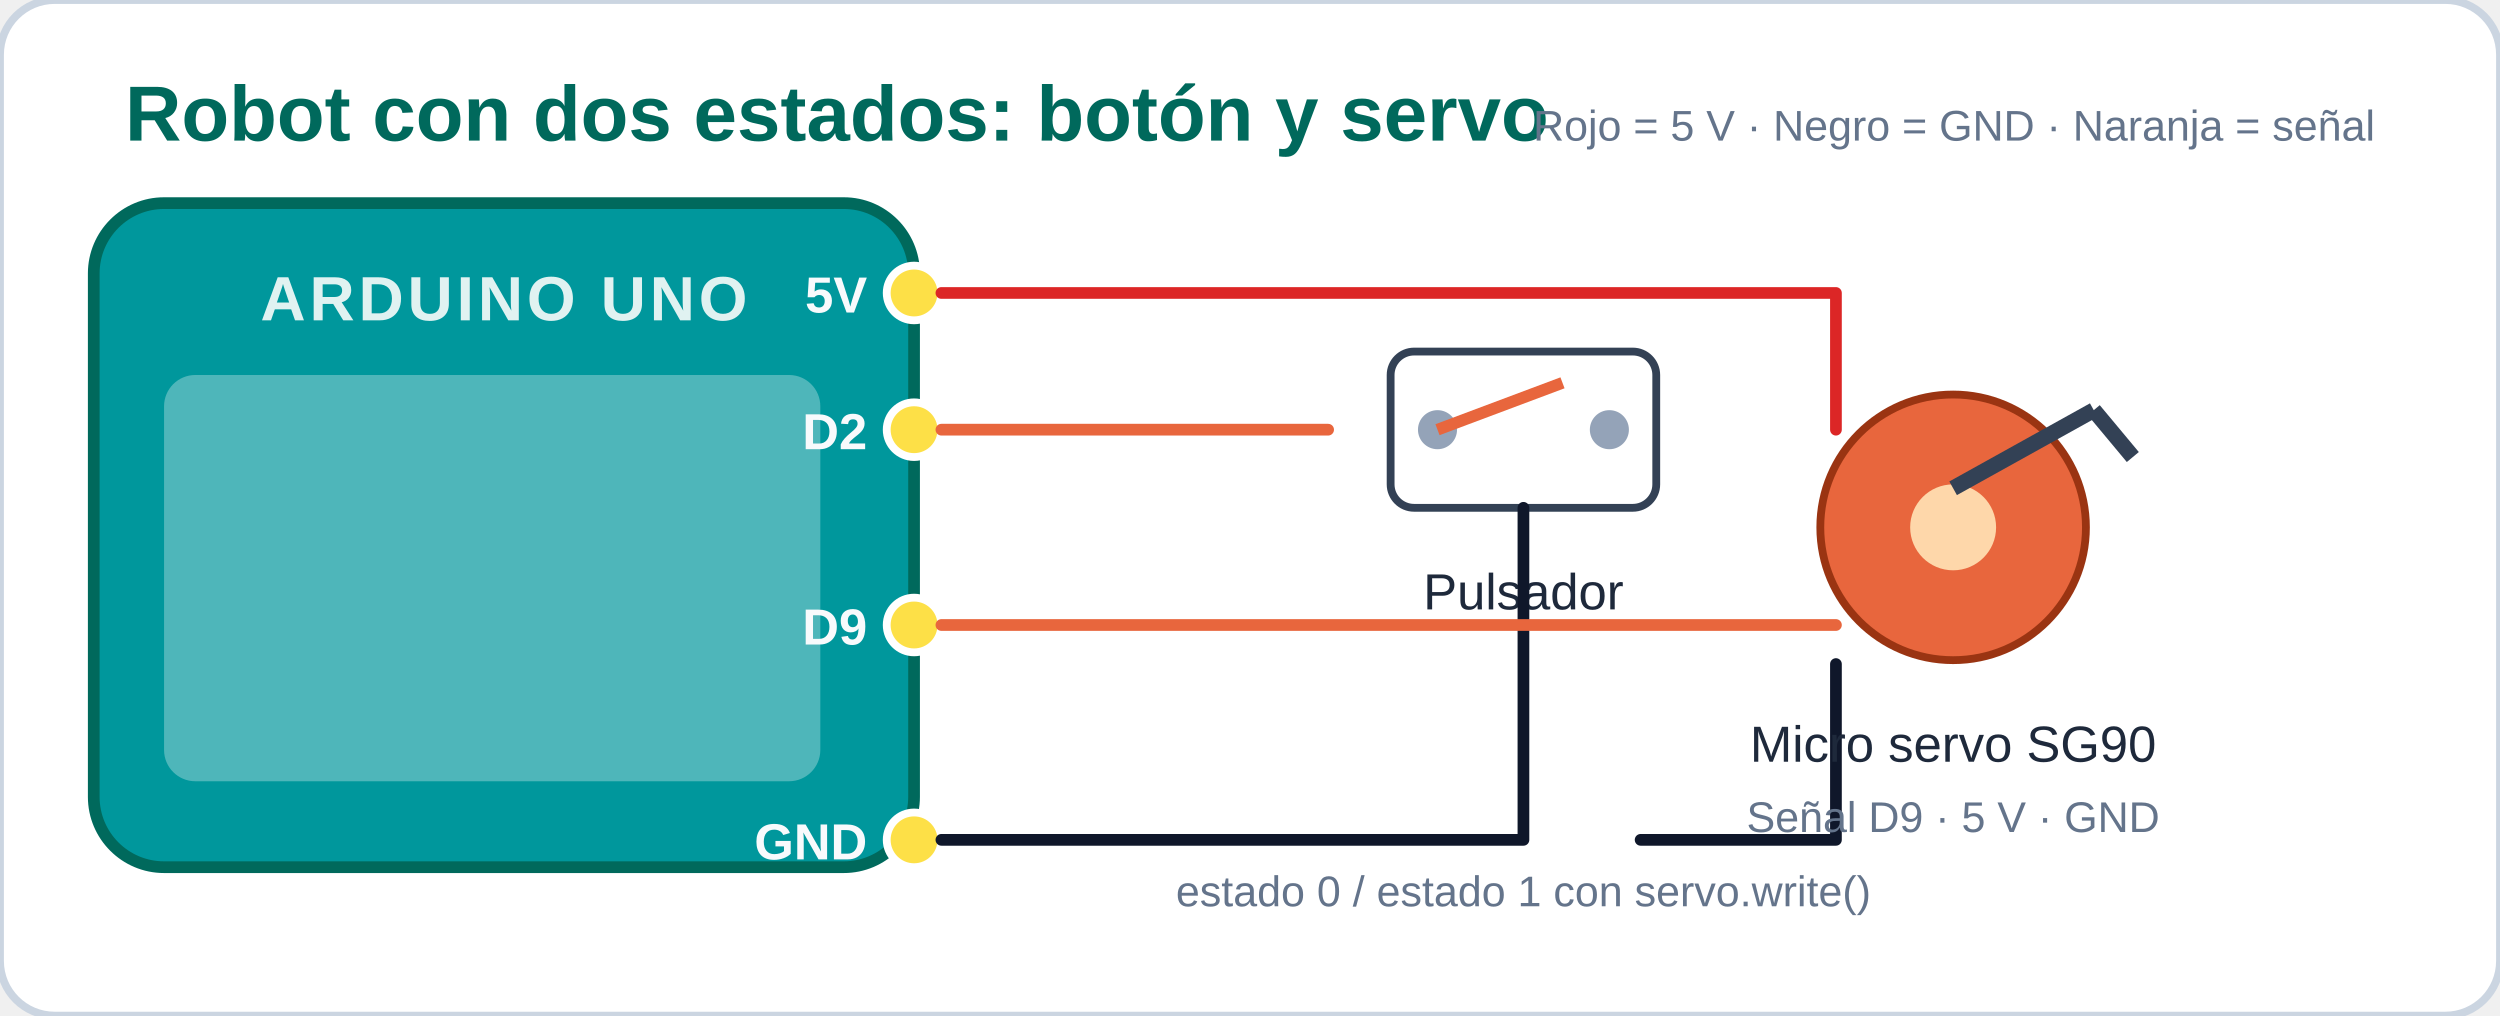
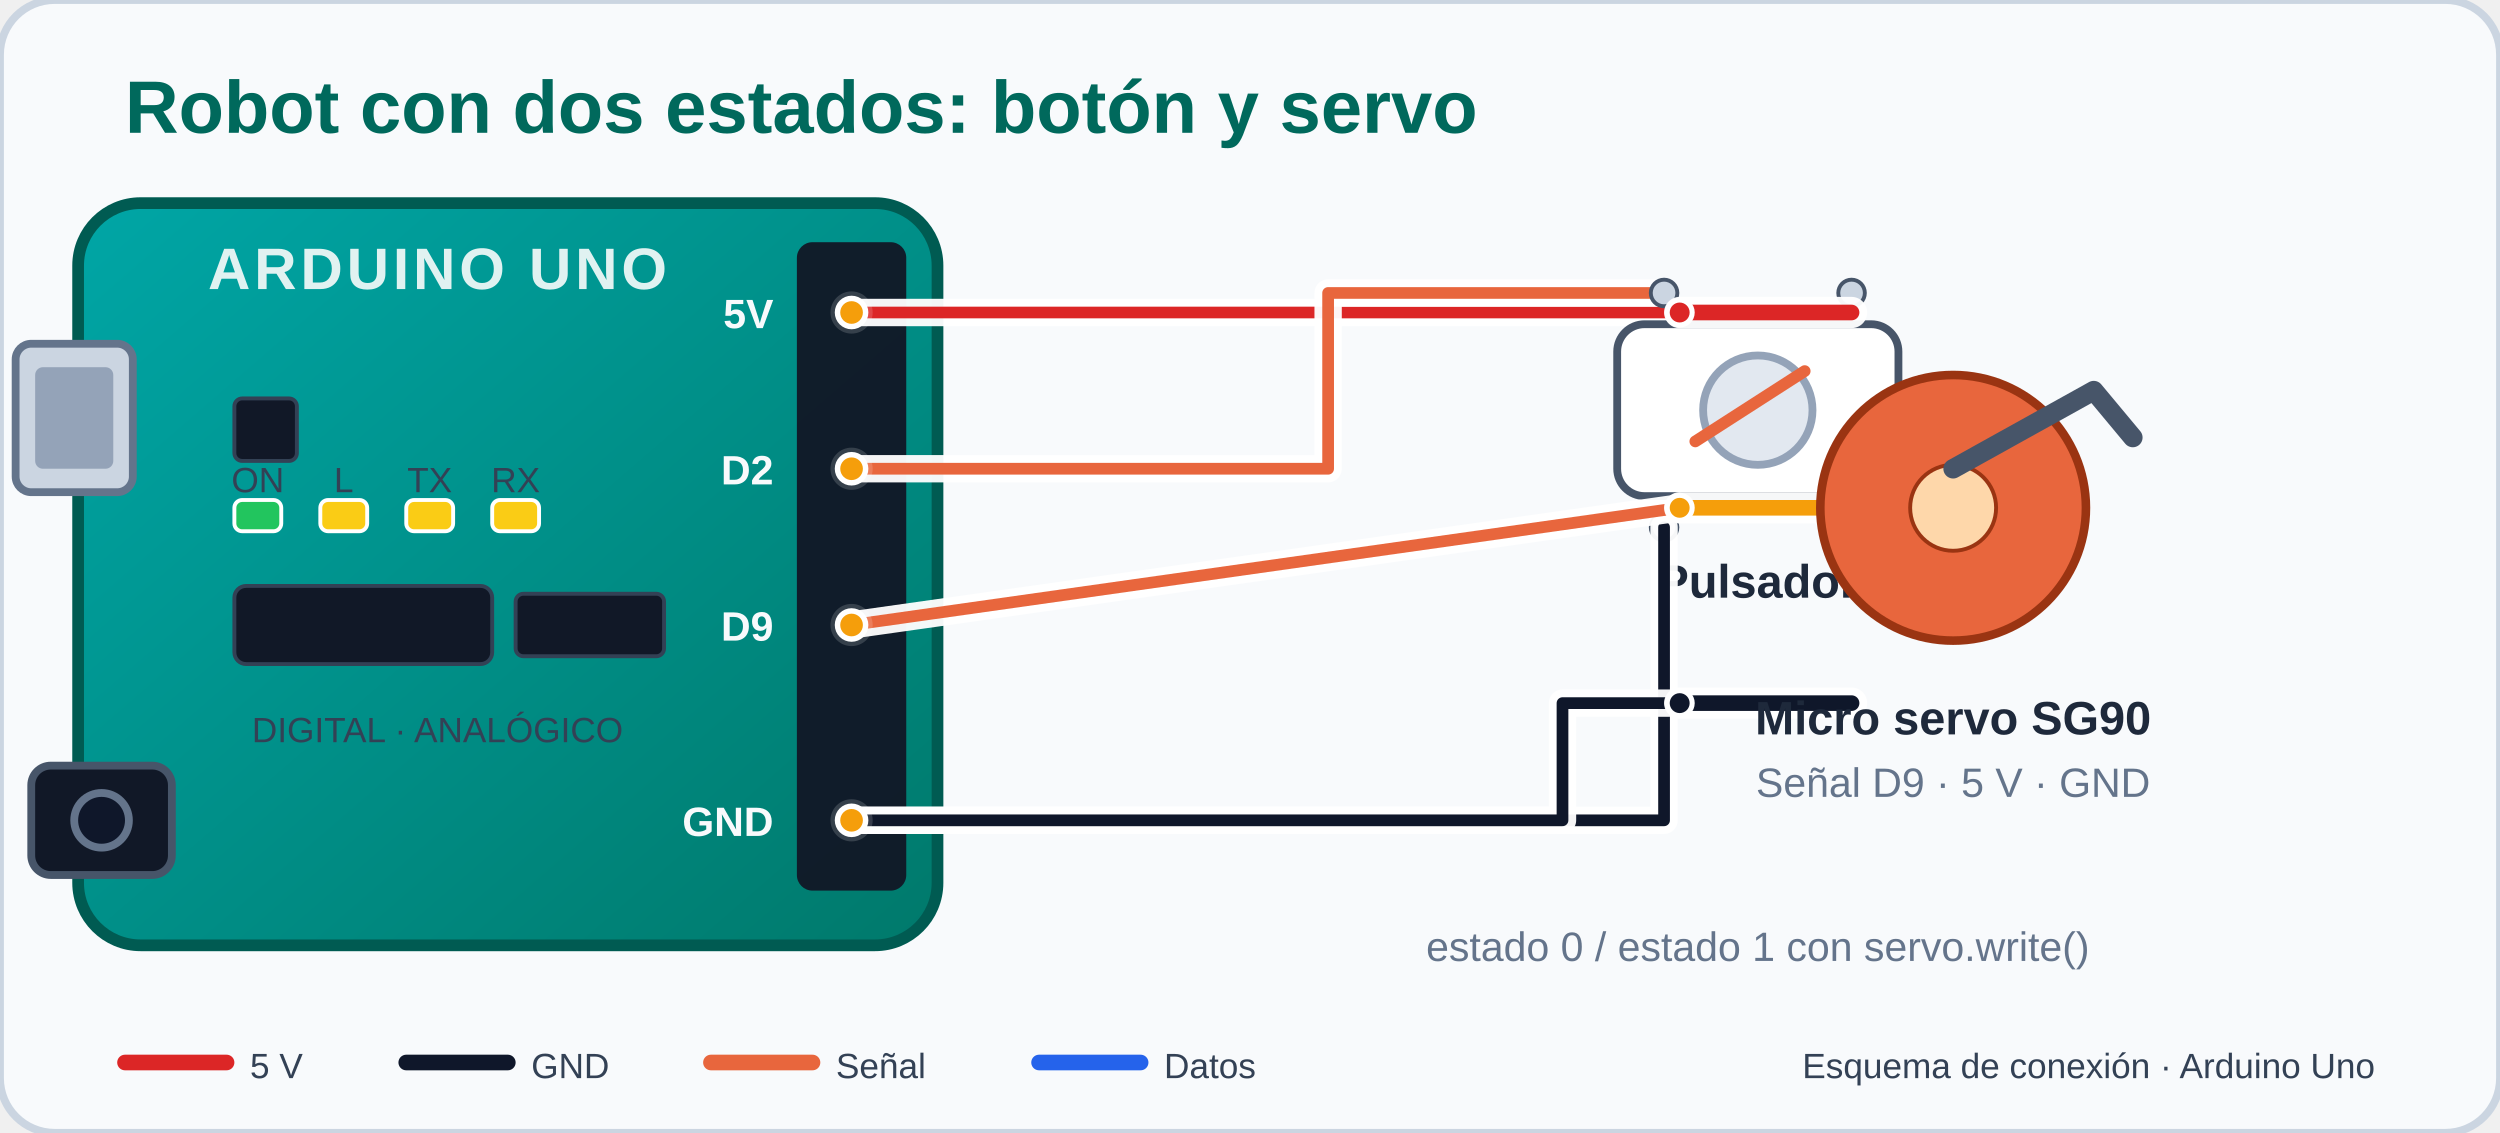
- <svg xmlns="http://www.w3.org/2000/svg" viewBox="0 0 640 260" role="img" aria-label="Robot con dos estados: botón y servo">
+ <svg xmlns="http://www.w3.org/2000/svg" width="640" height="290" viewBox="0 0 640 290" role="img" aria-label="Robot con dos estados: botón y servo">
+   <defs>
+     <linearGradient id="tablero" x1="0" y1="0" x2="1" y2="1">
+       <stop offset="0%" stop-color="#00a6a6" />
+       <stop offset="100%" stop-color="#00796b" />
+     </linearGradient>
+     <linearGradient id="pantalla" x1="0" y1="0" x2="0" y2="1">
+       <stop offset="0%" stop-color="#cfe8d8" />
+       <stop offset="100%" stop-color="#a9ccb8" />
+     </linearGradient>
+   </defs>
  <style>
    text{font-family:"Segoe UI",Arial,sans-serif;fill:#1e293b}
-     .titulo{font-size:20px;font-weight:700;fill:#00695c}
-     .pin{font-size:13px;font-weight:700;fill:#f8fafc}
-     .etq{font-size:13px}
-     .small{font-size:11px;fill:#64748b}
-     .board{font-size:16px;font-weight:700;fill:#e0f2f1;letter-spacing:1px}
+     .titulo{font-size:19px;font-weight:700;fill:#00695c}
+     .board{font-size:15px;font-weight:700;fill:#e0f2f1;letter-spacing:1px}
+     .pin{font-size:10.5px;font-weight:700;fill:#f8fafc}
+     .etq{font-size:12px;font-weight:600}
+     .small{font-size:10.5px;fill:#64748b}
+     .tiny{font-size:9px;fill:#334155}
+     .solda{fill:#f59e0b;stroke:#ffffff;stroke-width:1.4}
+     .patita{fill:#cbd5e1;stroke:#475569;stroke-width:1}
  </style>
-   <rect width="640" height="260" rx="14" fill="#ffffff" stroke="#cbd5e1" stroke-width="2" />
-   <text x="32" y="36" class="titulo">Robot con dos estados: botón y servo</text>
-   <text x="608" y="36" text-anchor="end" class="small">Rojo = 5 V · Negro = GND · Naranja = señal</text>
-   <rect x="24" y="52" width="210" height="170" rx="18" fill="#00979c" stroke="#00695c" stroke-width="3" />
-   <text x="129" y="82" text-anchor="middle" class="board">ARDUINO UNO</text>
-   <rect x="42" y="96" width="168" height="104" rx="8" fill="#e0f2f1" opacity=".35" />
-   <circle cx="234" cy="110" r="7" fill="#fde047" stroke="#ffffff" stroke-width="2" />
-   <text x="222" y="115" text-anchor="end" class="pin">D2</text>
-   <circle cx="234" cy="160" r="7" fill="#fde047" stroke="#ffffff" stroke-width="2" />
-   <text x="222" y="165" text-anchor="end" class="pin">D9</text>
-   <circle cx="234" cy="215" r="7" fill="#fde047" stroke="#ffffff" stroke-width="2" />
-   <text x="222" y="220" text-anchor="end" class="pin">GND</text>
-   <circle cx="234" cy="75" r="7" fill="#fde047" stroke="#ffffff" stroke-width="2" />
-   <text x="222" y="80" text-anchor="end" class="pin">5V</text>
-   <polyline points="241,110 340,110" fill="none" stroke="#e8663d" stroke-width="3" stroke-linejoin="round" stroke-linecap="round" />
-   <rect x="356" y="90" width="68" height="40" rx="6" fill="#ffffff" stroke="#334155" stroke-width="2" />
-   <circle cx="368" cy="110" r="5" fill="#94a3b8" />
-   <circle cx="412" cy="110" r="5" fill="#94a3b8" />
-   <path d="M368 110 L400 98" stroke="#e8663d" stroke-width="3" />
-   <text x="390" y="156" text-anchor="middle" class="etq">Pulsador</text>
-   <polyline points="390,130 390,215 241,215" fill="none" stroke="#0f172a" stroke-width="3" stroke-linejoin="round" stroke-linecap="round" />
-   <polyline points="241,160 470,160" fill="none" stroke="#e8663d" stroke-width="3" stroke-linejoin="round" stroke-linecap="round" />
-   <polyline points="241,75 470,75 470,110" fill="none" stroke="#dc2626" stroke-width="3" stroke-linejoin="round" stroke-linecap="round" />
-   <polyline points="420,215 470,215 470,170" fill="none" stroke="#0f172a" stroke-width="3" stroke-linejoin="round" stroke-linecap="round" />
-   <circle cx="500" cy="135" r="34" fill="#e8663d" stroke="#9a3412" stroke-width="2" />
-   <circle cx="500" cy="135" r="11" fill="#fed7aa" />
-   <path d="M500 125 L536 105 M536 105 L546 117" stroke="#334155" stroke-width="4" fill="none" />
-   <text x="500" y="195" text-anchor="middle" class="etq">Micro servo SG90</text>
-   <text x="500" y="213" text-anchor="middle" class="small">Señal D9 · 5 V · GND</text>
-   <text x="390" y="232" text-anchor="middle" class="small">estado 0 / estado 1 con servo.write()</text>
+   <rect width="640" height="290" rx="14" fill="#f8fafc" stroke="#cbd5e1" stroke-width="2" />
+   <text x="32" y="34" text-anchor="start" class="titulo">Robot con dos estados: botón y servo</text>
+   <rect x="20" y="52" width="220" height="190" rx="16" fill="url(#tablero)" stroke="#005b52" stroke-width="3" />
+   <rect x="4" y="88" width="30" height="38" rx="4" fill="#cbd5e1" stroke="#64748b" stroke-width="2" />
+   <rect x="9" y="94" width="20" height="26" rx="2" fill="#94a3b8" />
+   <rect x="8" y="196" width="36" height="28" rx="5" fill="#111827" stroke="#475569" stroke-width="2" />
+   <circle cx="26" cy="210" r="7" fill="#0f172a" stroke="#64748b" stroke-width="2" />
+   <rect x="60" y="150" width="66" height="20" rx="3" fill="#111827" stroke="#334155" />
+   <rect x="132" y="152" width="38" height="16" rx="2" fill="#111827" stroke="#334155" />
+   <rect x="60" y="102" width="16" height="16" rx="2" fill="#111827" stroke="#334155" />
+   <rect x="60" y="128" width="12" height="8" rx="2" fill="#22c55e" stroke="#ffffff" stroke-width="1" />
+   <text x="66" y="126" text-anchor="middle" class="tiny">ON</text>
+   <rect x="82" y="128" width="12" height="8" rx="2" fill="#facc15" stroke="#ffffff" stroke-width="1" />
+   <text x="88" y="126" text-anchor="middle" class="tiny">L</text>
+   <rect x="104" y="128" width="12" height="8" rx="2" fill="#facc15" stroke="#ffffff" stroke-width="1" />
+   <text x="110" y="126" text-anchor="middle" class="tiny">TX</text>
+   <rect x="126" y="128" width="12" height="8" rx="2" fill="#facc15" stroke="#ffffff" stroke-width="1" />
+   <text x="132" y="126" text-anchor="middle" class="tiny">RX</text>
+   <rect x="204" y="62" width="28" height="166" rx="4" fill="#111827" opacity=".96" />
+   <text x="112" y="74" text-anchor="middle" class="board">ARDUINO UNO</text>
+   <text x="112" y="190" text-anchor="middle" class="tiny">DIGITAL  ·  ANALÓGICO</text>
+   <polyline points="218,80 430,80" fill="none" stroke="#ffffff" stroke-width="7" stroke-linejoin="round" stroke-linecap="round" opacity=".95" />
+   <polyline points="218,80 430,80" fill="none" stroke="#dc2626" stroke-width="3" stroke-linejoin="round" stroke-linecap="round" />
+   <polyline points="218,120 340,120 340,75 426,75" fill="none" stroke="#ffffff" stroke-width="7" stroke-linejoin="round" stroke-linecap="round" opacity=".95" />
+   <polyline points="218,120 340,120 340,75 426,75" fill="none" stroke="#e8663d" stroke-width="3" stroke-linejoin="round" stroke-linecap="round" />
+   <rect x="414" y="83" width="72" height="44" rx="7" fill="#ffffff" stroke="#475569" stroke-width="2" />
+   <line x1="426" y1="75" x2="426" y2="85" class="lead" />
+   <circle cx="426" cy="75" r="3.4" class="patita" />
+   <line x1="474" y1="75" x2="474" y2="85" class="lead" />
+   <circle cx="474" cy="75" r="3.4" class="patita" />
+   <line x1="426" y1="135" x2="426" y2="125" class="lead" />
+   <circle cx="426" cy="135" r="3.4" class="patita" />
+   <line x1="474" y1="135" x2="474" y2="125" class="lead" />
+   <circle cx="474" cy="135" r="3.4" class="patita" />
+   <circle cx="450" cy="105" r="14" fill="#e2e8f0" stroke="#94a3b8" stroke-width="2" />
+   <path d="M434 113 L462 95" stroke="#e8663d" stroke-width="3" stroke-linecap="round" />
+   <text x="450" y="153" text-anchor="middle" class="etq">Pulsador</text>
+   <polyline points="426,135 426,210 218,210" fill="none" stroke="#ffffff" stroke-width="7" stroke-linejoin="round" stroke-linecap="round" opacity=".95" />
+   <polyline points="426,135 426,210 218,210" fill="none" stroke="#0f172a" stroke-width="3" stroke-linejoin="round" stroke-linecap="round" />
+   <polyline points="218,160 430,130" fill="none" stroke="#ffffff" stroke-width="7" stroke-linejoin="round" stroke-linecap="round" opacity=".95" />
+   <polyline points="218,160 430,130" fill="none" stroke="#e8663d" stroke-width="3" stroke-linejoin="round" stroke-linecap="round" />
+   <polyline points="218,210 400,210 400,180 430,180" fill="none" stroke="#ffffff" stroke-width="7" stroke-linejoin="round" stroke-linecap="round" opacity=".95" />
+   <polyline points="218,210 400,210 400,180 430,180" fill="none" stroke="#0f172a" stroke-width="3" stroke-linejoin="round" stroke-linecap="round" />
+   <polyline points="430,80 474,80" fill="none" stroke="#ffffff" stroke-width="8" stroke-linejoin="round" stroke-linecap="round" opacity=".95" />
+   <polyline points="430,80 474,80" fill="none" stroke="#dc2626" stroke-width="4" stroke-linejoin="round" stroke-linecap="round" />
+   <circle cx="430" cy="80" r="3.2" fill="#dc2626" stroke="#ffffff" stroke-width="1.3" />
+   <polyline points="430,130 474,130" fill="none" stroke="#ffffff" stroke-width="8" stroke-linejoin="round" stroke-linecap="round" opacity=".95" />
+   <polyline points="430,130 474,130" fill="none" stroke="#f59e0b" stroke-width="4" stroke-linejoin="round" stroke-linecap="round" />
+   <circle cx="430" cy="130" r="3.2" fill="#f59e0b" stroke="#ffffff" stroke-width="1.3" />
+   <polyline points="430,180 474,180" fill="none" stroke="#ffffff" stroke-width="8" stroke-linejoin="round" stroke-linecap="round" opacity=".95" />
+   <polyline points="430,180 474,180" fill="none" stroke="#0f172a" stroke-width="4" stroke-linejoin="round" stroke-linecap="round" />
+   <circle cx="430" cy="180" r="3.2" fill="#0f172a" stroke="#ffffff" stroke-width="1.3" />
+   <circle cx="500" cy="130" r="34" fill="#e8663d" stroke="#9a3412" stroke-width="2.2" />
+   <circle cx="500" cy="130" r="11" fill="#fed7aa" stroke="#9a3412" />
+   <path d="M500 120 L536 100 L546 112" fill="none" stroke="#475569" stroke-width="5" stroke-linecap="round" stroke-linejoin="round" />
+   <text x="500" y="188" text-anchor="middle" class="etq">Micro servo SG90</text>
+   <text x="500" y="204" text-anchor="middle" class="small">Señal D9 · 5 V · GND</text>
+   <text x="450" y="246" text-anchor="middle" class="small">estado 0 / estado 1 con servo.write()</text>
+   <text x="198" y="84" text-anchor="end" class="pin">5V</text>
+   <circle cx="218" cy="80" r="5.4" fill="#ffffff" opacity=".16" />
+   <circle cx="218" cy="80" r="3.6" class="solda" />
+   <text x="198" y="124" text-anchor="end" class="pin">D2</text>
+   <circle cx="218" cy="120" r="5.4" fill="#ffffff" opacity=".16" />
+   <circle cx="218" cy="120" r="3.6" class="solda" />
+   <text x="198" y="164" text-anchor="end" class="pin">D9</text>
+   <circle cx="218" cy="160" r="5.4" fill="#ffffff" opacity=".16" />
+   <circle cx="218" cy="160" r="3.6" class="solda" />
+   <text x="198" y="214" text-anchor="end" class="pin">GND</text>
+   <circle cx="218" cy="210" r="5.4" fill="#ffffff" opacity=".16" />
+   <circle cx="218" cy="210" r="3.6" class="solda" />
+   <line x1="32" y1="272" x2="58" y2="272" stroke="#dc2626" stroke-width="4" stroke-linecap="round" />
+   <text x="64" y="276" text-anchor="start" class="tiny">5 V</text>
+   <line x1="104" y1="272" x2="130" y2="272" stroke="#0f172a" stroke-width="4" stroke-linecap="round" />
+   <text x="136" y="276" text-anchor="start" class="tiny">GND</text>
+   <line x1="182" y1="272" x2="208" y2="272" stroke="#e8663d" stroke-width="4" stroke-linecap="round" />
+   <text x="214" y="276" text-anchor="start" class="tiny">Señal</text>
+   <line x1="266" y1="272" x2="292" y2="272" stroke="#2563eb" stroke-width="4" stroke-linecap="round" />
+   <text x="298" y="276" text-anchor="start" class="tiny">Datos</text>
+   <text x="608" y="276" text-anchor="end" class="tiny">Esquema de conexión · Arduino Uno</text>
</svg>
